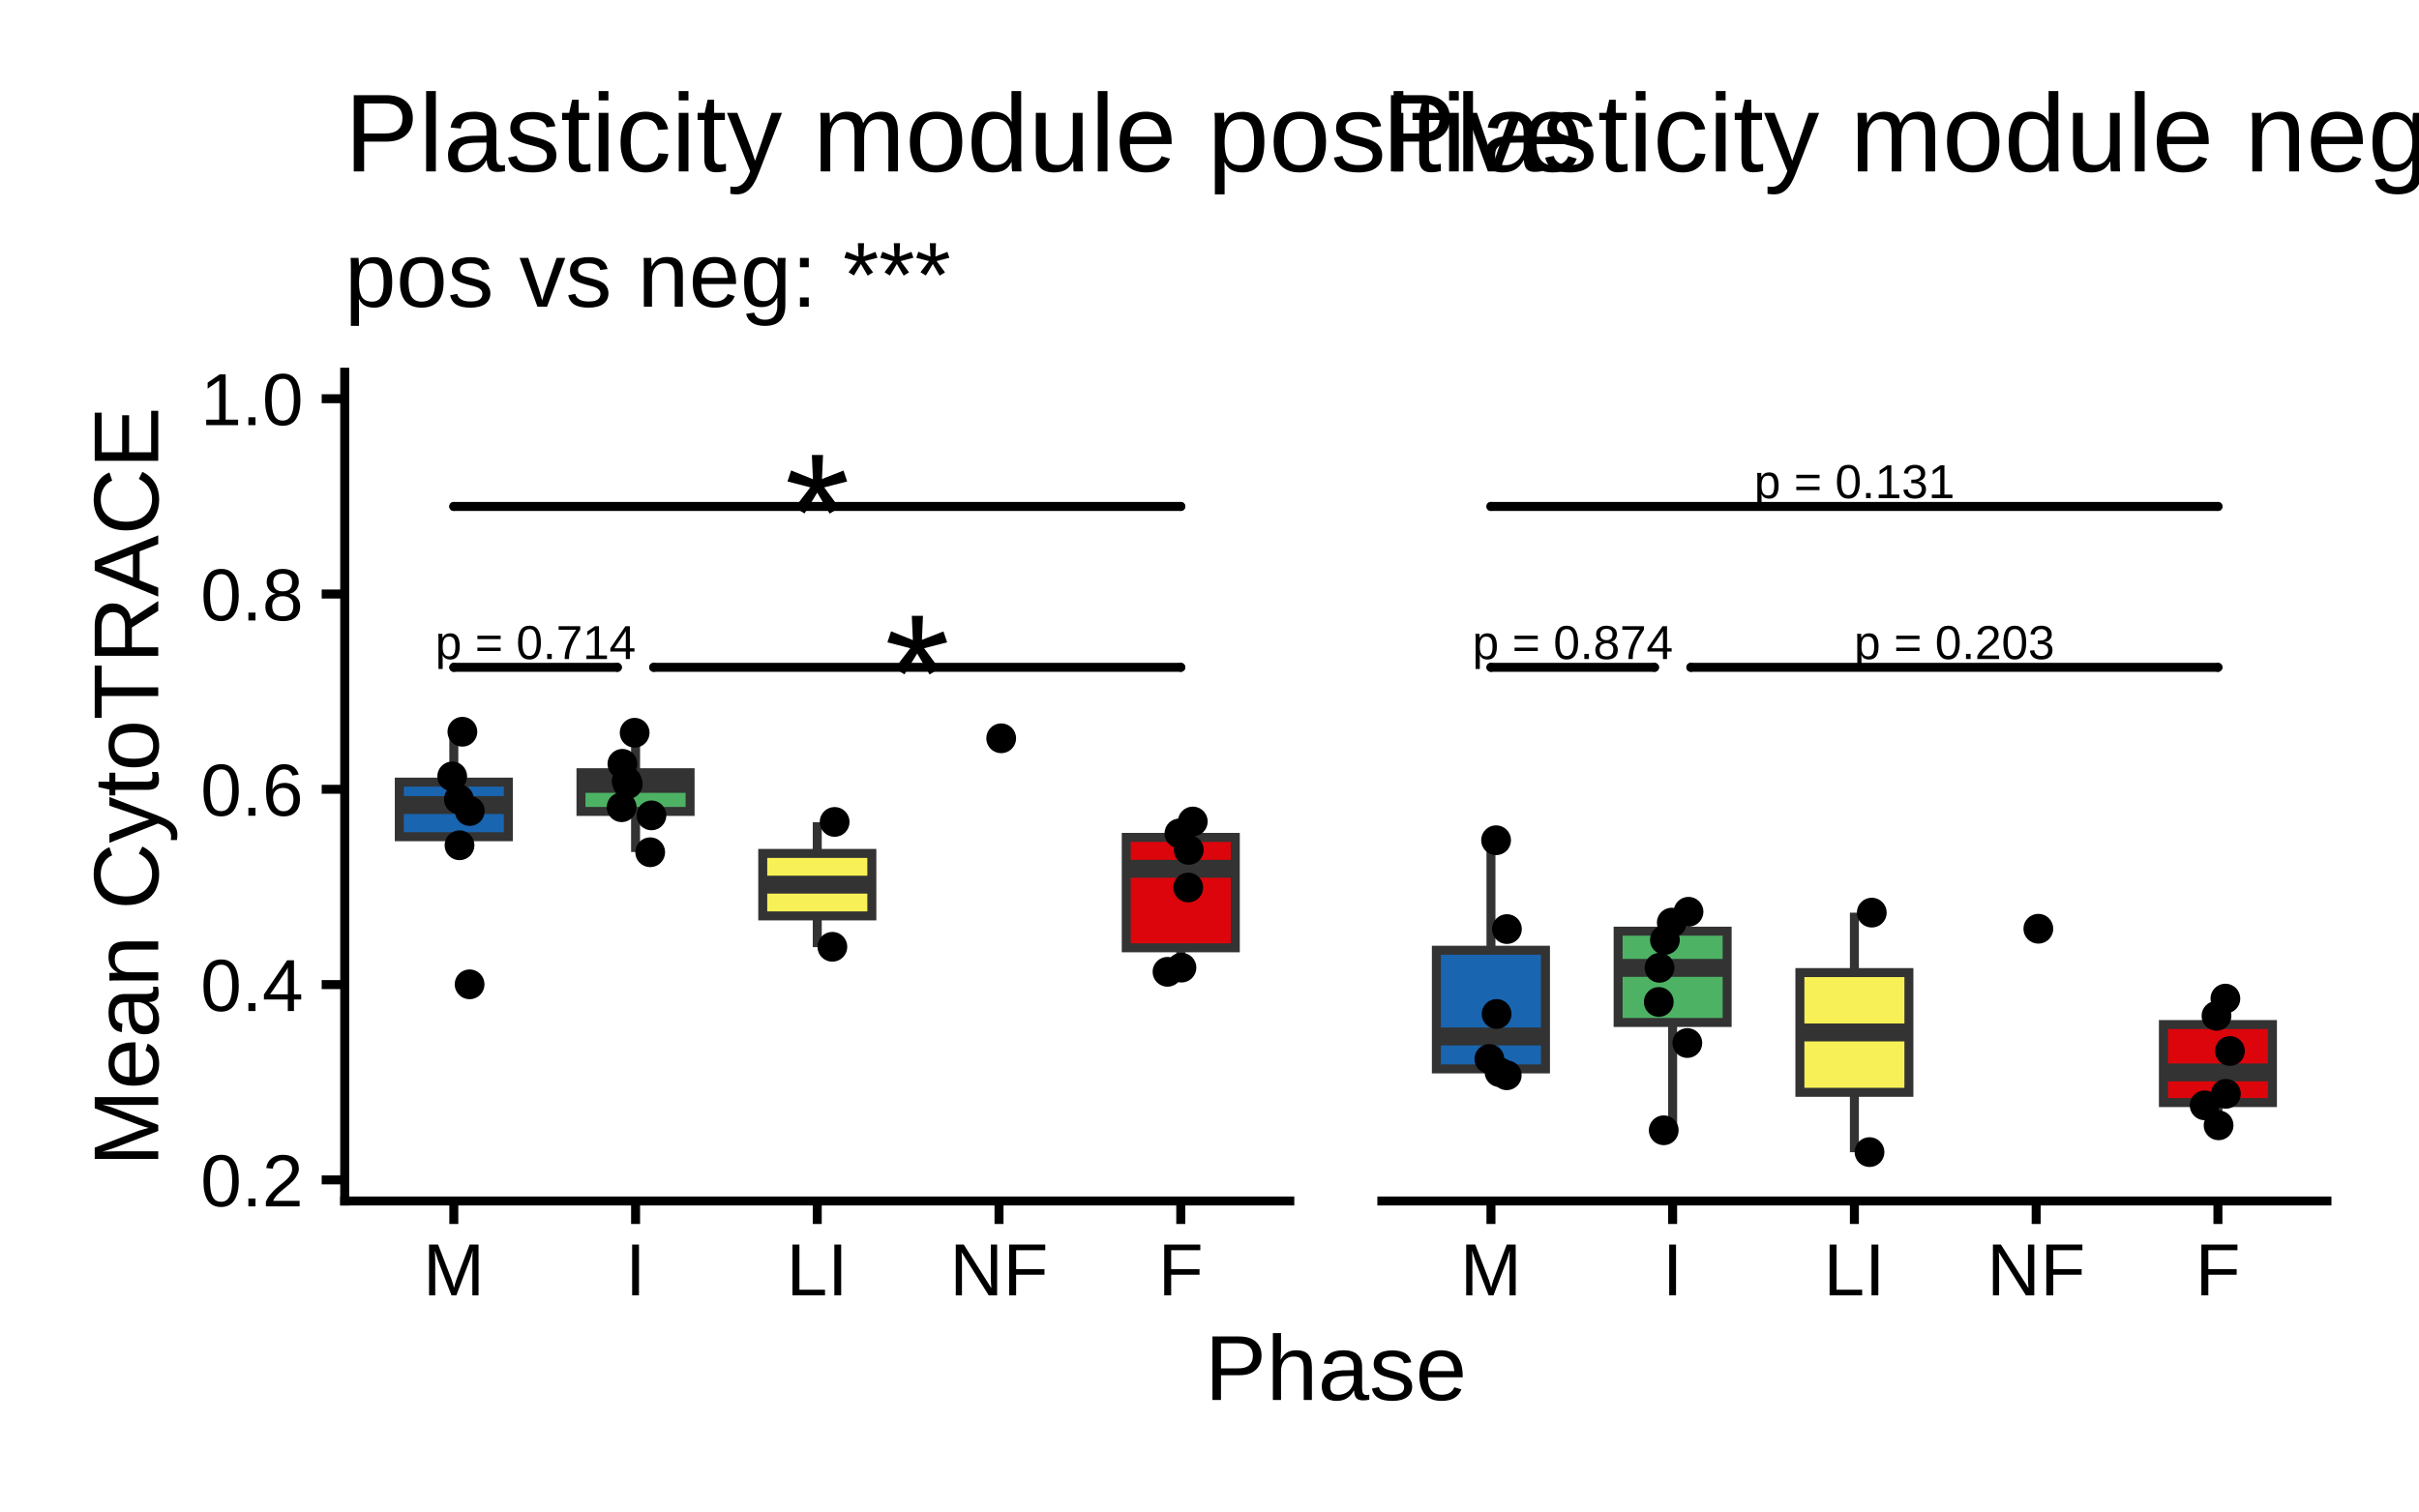
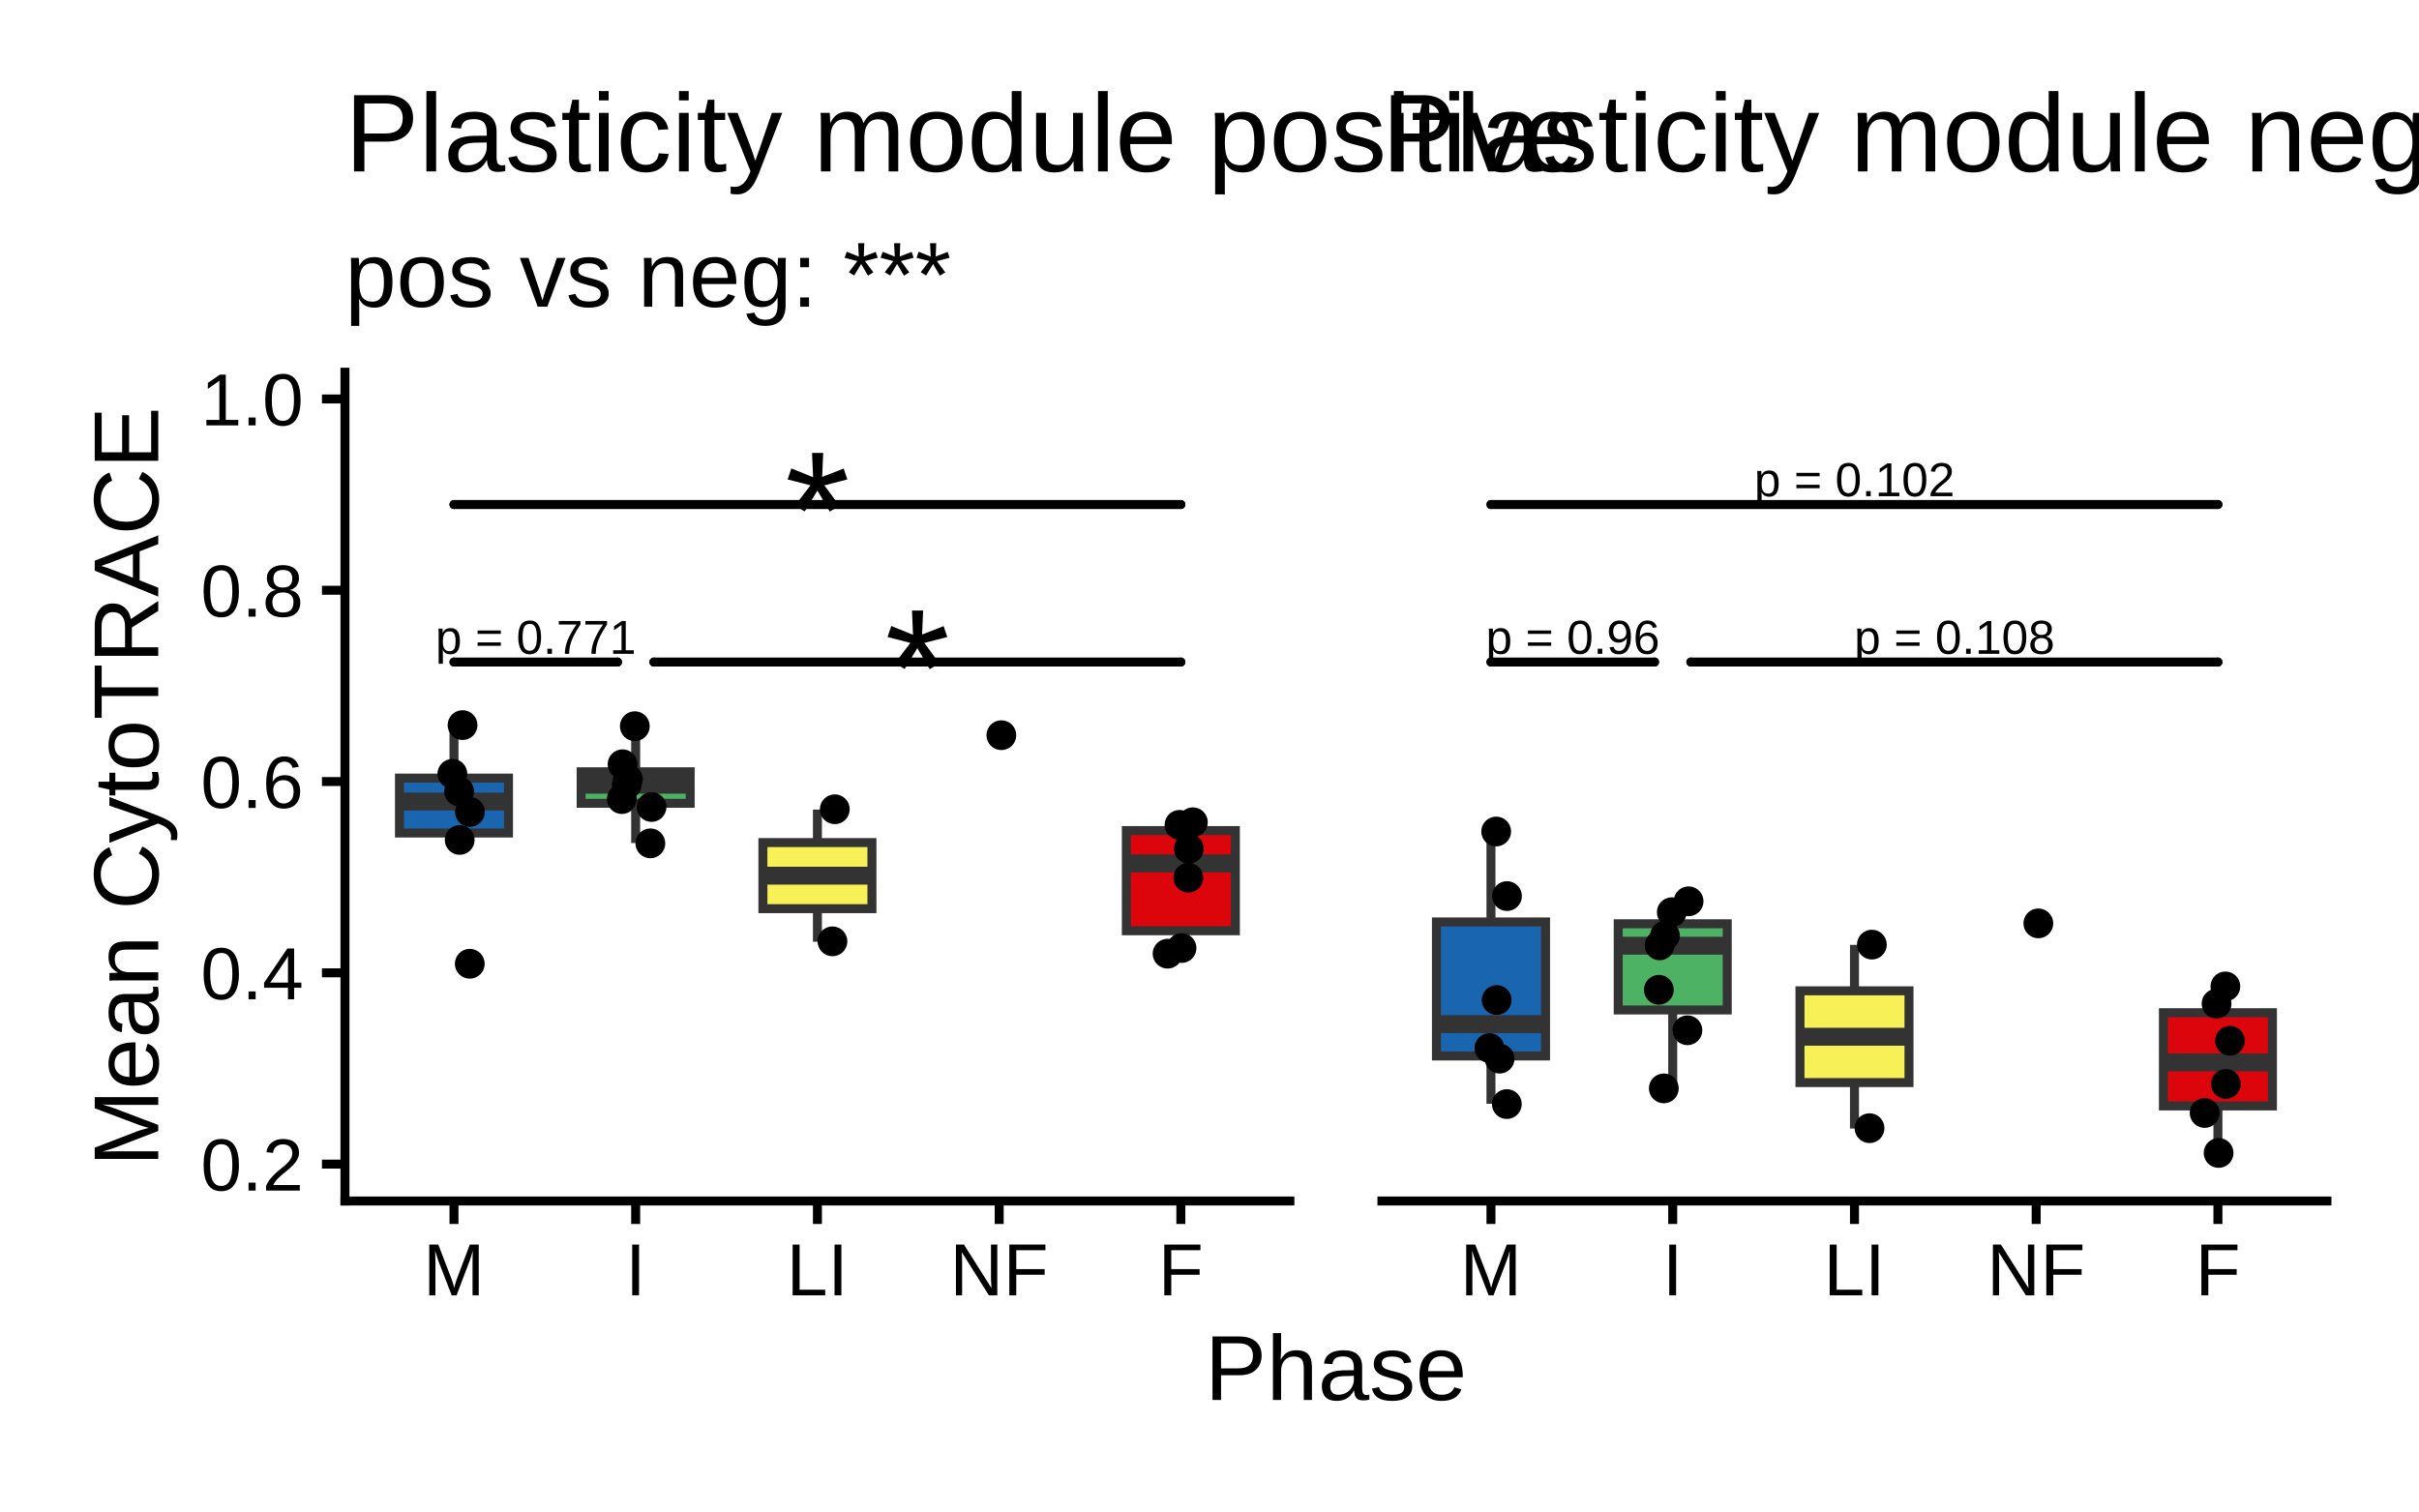
- <svg xmlns="http://www.w3.org/2000/svg" width="288.00pt" height="180.00pt" viewBox="0 0 288.00 180.00">
-   <g class="svglite">
-     <defs>
-       <style type="text/css">
+ <svg xmlns="http://www.w3.org/2000/svg" class="svglite" width="288.00pt" height="180.00pt" viewBox="0 0 288.00 180.00">
+   <defs>
+     <style type="text/css">
    .svglite line, .svglite polyline, .svglite polygon, .svglite path, .svglite rect, .svglite circle {
      fill: none;
      stroke: #000000;
      stroke-linecap: round;
      stroke-linejoin: round;
      stroke-miterlimit: 10.00;
    }
    .svglite text {
      white-space: pre;
    }
-     .svglite g.glyphgroup path {
-       fill: inherit;
-       stroke: none;
-     }
  </style>
-     </defs>
-     <rect width="100%" height="100%" style="stroke: none; fill: #FFFFFF;" />
-     <defs>
-       <clipPath id="cpMC4wMHwyODguMDB8MC4wMHwxODAuMDA=">
-         <rect x="0.00" y="0.00" width="288.00" height="180.00" />
-       </clipPath>
-     </defs>
-     <g clip-path="url(#cpMC4wMHwyODguMDB8MC4wMHwxODAuMDA=)">
-       <rect x="0" y="0" width="288.00" height="180.00" style="stroke-width: 1.07; stroke: #FFFFFF; fill: #FFFFFF;" />
-     </g>
-     <defs>
-       <clipPath id="cpNDEuMDR8Mjc3LjA0fDQ0LjMzfDE0My4wMg==">
-         <rect x="41.04" y="44.33" width="236.00" height="98.69" />
-       </clipPath>
-     </defs>
-     <g clip-path="url(#cpNDEuMDR8Mjc3LjA0fDQ0LjMzfDE0My4wMg==)">
- </g>
-     <g clip-path="url(#cpMC4wMHwyODguMDB8MC4wMHwxODAuMDA=)">
- </g>
-     <defs>
-       <clipPath id="cpNS40OHwxNTkuMDR8NS40OHwxNzQuNTI=">
-         <rect x="5.48" y="5.48" width="153.56" height="169.04" />
-       </clipPath>
-     </defs>
-     <g clip-path="url(#cpNS40OHwxNTkuMDR8NS40OHwxNzQuNTI=)">
-       <rect x="5.48" y="5.48" width="153.56" height="169.04" style="stroke-width: 1.07; stroke: #FFFFFF; fill: #FFFFFF;" />
-     </g>
-     <g clip-path="url(#cpMC4wMHwyODguMDB8MC4wMHwxODAuMDA=)">
- </g>
-     <defs>
-       <clipPath id="cpMTU5LjA0fDI4Mi41Mnw1LjQ4fDE3NC41Mg==">
-         <rect x="159.04" y="5.48" width="123.48" height="169.04" />
-       </clipPath>
-     </defs>
-     <g clip-path="url(#cpMTU5LjA0fDI4Mi41Mnw1LjQ4fDE3NC41Mg==)">
-       <rect x="159.04" y="5.48" width="123.48" height="169.04" style="stroke-width: 1.07; stroke: #FFFFFF; fill: #FFFFFF;" />
-     </g>
-     <g clip-path="url(#cpMC4wMHwyODguMDB8MC4wMHwxODAuMDA=)">
- </g>
-     <defs>
-       <clipPath id="cpNDEuMDR8MTUzLjU2fDQ0LjMzfDE0My4wMg==">
-         <rect x="41.04" y="44.33" width="112.52" height="98.69" />
-       </clipPath>
-     </defs>
-     <g clip-path="url(#cpNDEuMDR8MTUzLjU2fDQ0LjMzfDE0My4wMg==)">
-       <rect x="41.04" y="44.33" width="112.52" height="98.69" style="stroke-width: 1.07; stroke: none; fill: #FFFFFF;" />
-       <line x1="54.03" y1="93.14" x2="54.03" y2="87.13" style="stroke-width: 1.07; stroke: #333333; stroke-linecap: butt;" />
-       <line x1="54.03" y1="99.64" x2="54.03" y2="100.67" style="stroke-width: 1.07; stroke: #333333; stroke-linecap: butt;" />
-       <polygon points="47.54,93.14 47.54,99.64 60.52,99.64 60.52,93.14 47.54,93.14 " style="stroke-width: 1.07; stroke: #333333; stroke-linecap: butt; stroke-linejoin: miter; fill: #1965B0;" />
-       <line x1="47.54" y1="95.87" x2="60.52" y2="95.87" style="stroke-width: 2.13; stroke: #333333; stroke-linecap: butt; stroke-linejoin: miter;" />
-       <line x1="75.67" y1="92.02" x2="75.67" y2="87.25" style="stroke-width: 1.07; stroke: #333333; stroke-linecap: butt;" />
-       <line x1="75.67" y1="96.63" x2="75.67" y2="101.46" style="stroke-width: 1.07; stroke: #333333; stroke-linecap: butt;" />
-       <polygon points="69.17,92.02 69.17,96.63 82.16,96.63 82.16,92.02 69.17,92.02 " style="stroke-width: 1.07; stroke: #333333; stroke-linecap: butt; stroke-linejoin: miter; fill: #4EB265;" />
-       <line x1="69.17" y1="93.35" x2="82.16" y2="93.35" style="stroke-width: 2.13; stroke: #333333; stroke-linecap: butt; stroke-linejoin: miter;" />
-       <line x1="97.30" y1="101.63" x2="97.30" y2="97.91" style="stroke-width: 1.07; stroke: #333333; stroke-linecap: butt;" />
-       <line x1="97.30" y1="109.07" x2="97.30" y2="112.79" style="stroke-width: 1.07; stroke: #333333; stroke-linecap: butt;" />
-       <polygon points="90.81,101.63 90.81,109.07 103.80,109.07 103.80,101.63 90.81,101.63 " style="stroke-width: 1.07; stroke: #333333; stroke-linecap: butt; stroke-linejoin: miter; fill: #F7F056;" />
-       <line x1="90.81" y1="105.35" x2="103.80" y2="105.35" style="stroke-width: 2.13; stroke: #333333; stroke-linecap: butt; stroke-linejoin: miter;" />
-       <line x1="140.58" y1="99.72" x2="140.58" y2="97.83" style="stroke-width: 1.07; stroke: #333333; stroke-linecap: butt;" />
-       <line x1="140.58" y1="112.87" x2="140.58" y2="115.75" style="stroke-width: 1.07; stroke: #333333; stroke-linecap: butt;" />
-       <polygon points="134.09,99.72 134.09,112.87 147.07,112.87 147.07,99.72 134.09,99.72 " style="stroke-width: 1.07; stroke: #333333; stroke-linecap: butt; stroke-linejoin: miter; fill: #DC050C;" />
-       <line x1="134.09" y1="103.46" x2="147.07" y2="103.46" style="stroke-width: 2.13; stroke: #333333; stroke-linecap: butt; stroke-linejoin: miter;" />
-       <circle cx="99.10" cy="112.75" r="1.42" style="stroke-width: 0.71; fill: #000000;" />
-       <circle cx="77.56" cy="97.10" r="1.42" style="stroke-width: 0.71; fill: #000000;" />
-       <circle cx="74.74" cy="93.37" r="1.42" style="stroke-width: 0.71; fill: #000000;" />
-       <circle cx="142.01" cy="97.83" r="1.42" style="stroke-width: 0.71; fill: #000000;" />
-       <circle cx="54.64" cy="95.19" r="1.42" style="stroke-width: 0.71; fill: #000000;" />
-       <circle cx="140.66" cy="115.23" r="1.42" style="stroke-width: 0.71; fill: #000000;" />
-       <circle cx="55.05" cy="87.14" r="1.42" style="stroke-width: 0.71; fill: #000000;" />
-       <circle cx="139.00" cy="115.73" r="1.42" style="stroke-width: 0.71; fill: #000000;" />
-       <circle cx="54.71" cy="100.66" r="1.42" style="stroke-width: 0.71; fill: #000000;" />
-       <circle cx="141.47" cy="105.69" r="1.42" style="stroke-width: 0.71; fill: #000000;" />
-       <circle cx="53.84" cy="92.46" r="1.42" style="stroke-width: 0.71; fill: #000000;" />
-       <circle cx="141.53" cy="101.21" r="1.42" style="stroke-width: 0.71; fill: #000000;" />
-       <circle cx="55.91" cy="117.22" r="1.42" style="stroke-width: 0.71; fill: #000000;" />
-       <circle cx="74.61" cy="93.03" r="1.42" style="stroke-width: 0.71; fill: #000000;" />
-       <circle cx="140.42" cy="99.25" r="1.42" style="stroke-width: 0.71; fill: #000000;" />
-       <circle cx="55.93" cy="96.58" r="1.42" style="stroke-width: 0.71; fill: #000000;" />
-       <circle cx="99.37" cy="97.88" r="1.42" style="stroke-width: 0.71; fill: #000000;" />
-       <circle cx="74.01" cy="96.13" r="1.42" style="stroke-width: 0.71; fill: #000000;" />
-       <circle cx="75.56" cy="87.26" r="1.42" style="stroke-width: 0.71; fill: #000000;" />
-       <circle cx="119.20" cy="87.92" r="1.42" style="stroke-width: 0.71; fill: #000000;" />
-       <circle cx="77.41" cy="101.49" r="1.42" style="stroke-width: 0.71; fill: #000000;" />
-       <circle cx="74.10" cy="90.96" r="1.42" style="stroke-width: 0.71; fill: #000000;" />
-       <text x="63.76" y="78.48" text-anchor="middle" style="font-size: 5.69px; font-family: &quot;Arial&quot;;" textLength="23.84px" lengthAdjust="spacingAndGlyphs">p = 0.714</text>
-       <line x1="54.03" y1="79.47" x2="54.03" y2="79.47" style="stroke-width: 1.07;" />
-       <line x1="54.03" y1="79.47" x2="73.50" y2="79.47" style="stroke-width: 1.07;" />
-       <line x1="73.50" y1="79.47" x2="73.50" y2="79.47" style="stroke-width: 1.07;" />
-       <text x="109.20" y="87.04" text-anchor="middle" style="font-size: 19.92px; font-family: &quot;Arial&quot;;" textLength="7.75px" lengthAdjust="spacingAndGlyphs">*</text>
-       <line x1="77.83" y1="79.47" x2="77.83" y2="79.47" style="stroke-width: 1.07;" />
-       <line x1="77.83" y1="79.47" x2="140.58" y2="79.47" style="stroke-width: 1.07;" />
-       <line x1="140.58" y1="79.47" x2="140.58" y2="79.47" style="stroke-width: 1.07;" />
-       <text x="97.30" y="67.88" text-anchor="middle" style="font-size: 19.92px; font-family: &quot;Arial&quot;;" textLength="7.75px" lengthAdjust="spacingAndGlyphs">*</text>
-       <line x1="54.03" y1="60.31" x2="54.03" y2="60.31" style="stroke-width: 1.07;" />
-       <line x1="54.03" y1="60.31" x2="140.58" y2="60.31" style="stroke-width: 1.07;" />
-       <line x1="140.58" y1="60.31" x2="140.58" y2="60.31" style="stroke-width: 1.07;" />
-     </g>
-     <g clip-path="url(#cpMC4wMHwyODguMDB8MC4wMHwxODAuMDA=)">
-       <polyline points="41.04,143.02 41.04,44.33 " style="stroke-width: 1.07; stroke-linecap: square;" />
-       <text x="36.11" y="143.66" text-anchor="end" style="font-size: 8.80px; font-family: &quot;Arial&quot;;" textLength="12.22px" lengthAdjust="spacingAndGlyphs">0.2</text>
-       <text x="36.11" y="120.40" text-anchor="end" style="font-size: 8.80px; font-family: &quot;Arial&quot;;" textLength="12.22px" lengthAdjust="spacingAndGlyphs">0.4</text>
-       <text x="36.11" y="97.14" text-anchor="end" style="font-size: 8.80px; font-family: &quot;Arial&quot;;" textLength="12.22px" lengthAdjust="spacingAndGlyphs">0.6</text>
-       <text x="36.11" y="73.89" text-anchor="end" style="font-size: 8.80px; font-family: &quot;Arial&quot;;" textLength="12.22px" lengthAdjust="spacingAndGlyphs">0.8</text>
-       <text x="36.11" y="50.63" text-anchor="end" style="font-size: 8.80px; font-family: &quot;Arial&quot;;" textLength="12.22px" lengthAdjust="spacingAndGlyphs">1.0</text>
-       <polyline points="38.30,140.51 41.04,140.51 " style="stroke-width: 1.07; stroke-linecap: butt;" />
-       <polyline points="38.30,117.25 41.04,117.25 " style="stroke-width: 1.07; stroke-linecap: butt;" />
-       <polyline points="38.30,93.99 41.04,93.99 " style="stroke-width: 1.07; stroke-linecap: butt;" />
-       <polyline points="38.30,70.74 41.04,70.74 " style="stroke-width: 1.07; stroke-linecap: butt;" />
-       <polyline points="38.30,47.48 41.04,47.48 " style="stroke-width: 1.07; stroke-linecap: butt;" />
-       <polyline points="41.04,143.02 153.56,143.02 " style="stroke-width: 1.07; stroke-linecap: square;" />
-       <polyline points="54.03,145.76 54.03,143.02 " style="stroke-width: 1.07; stroke-linecap: butt;" />
-       <polyline points="75.67,145.76 75.67,143.02 " style="stroke-width: 1.07; stroke-linecap: butt;" />
-       <polyline points="97.30,145.76 97.30,143.02 " style="stroke-width: 1.07; stroke-linecap: butt;" />
-       <polyline points="118.94,145.76 118.94,143.02 " style="stroke-width: 1.07; stroke-linecap: butt;" />
-       <polyline points="140.58,145.76 140.58,143.02 " style="stroke-width: 1.07; stroke-linecap: butt;" />
-       <text x="54.03" y="154.26" text-anchor="middle" style="font-size: 8.80px; font-family: &quot;Arial&quot;;" textLength="7.33px" lengthAdjust="spacingAndGlyphs">M</text>
-       <text x="75.67" y="154.26" text-anchor="middle" style="font-size: 8.80px; font-family: &quot;Arial&quot;;" textLength="2.44px" lengthAdjust="spacingAndGlyphs">I</text>
-       <text x="97.30" y="154.26" text-anchor="middle" style="font-size: 8.80px; font-family: &quot;Arial&quot;;" textLength="7.33px" lengthAdjust="spacingAndGlyphs">LI</text>
-       <text x="118.94" y="154.26" text-anchor="middle" style="font-size: 8.80px; font-family: &quot;Arial&quot;;" textLength="11.73px" lengthAdjust="spacingAndGlyphs">NF</text>
-       <text x="140.58" y="154.26" text-anchor="middle" style="font-size: 8.80px; font-family: &quot;Arial&quot;;" textLength="5.38px" lengthAdjust="spacingAndGlyphs">F</text>
-       <text transform="translate(18.84,93.68) rotate(-90)" text-anchor="middle" style="font-size: 11.00px; font-family: &quot;Arial&quot;;" textLength="90.50px" lengthAdjust="spacingAndGlyphs">Mean CytoTRACE</text>
-       <text x="41.04" y="36.53" style="font-size: 11.00px; font-family: &quot;Arial&quot;;" textLength="72.22px" lengthAdjust="spacingAndGlyphs">pos vs neg: ***</text>
-       <text x="41.04" y="20.41" style="font-size: 13.20px; font-family: &quot;Arial&quot;;" textLength="147.28px" lengthAdjust="spacingAndGlyphs">Plasticity module positive</text>
-     </g>
-     <defs>
-       <clipPath id="cpMTY0LjUyfDI3Ny4wNHw0NC4zM3wxNDMuMDI=">
-         <rect x="164.52" y="44.33" width="112.52" height="98.69" />
-       </clipPath>
-     </defs>
-     <g clip-path="url(#cpMTY0LjUyfDI3Ny4wNHw0NC4zM3wxNDMuMDI=)">
-       <rect x="164.52" y="44.33" width="112.52" height="98.69" style="stroke-width: 1.07; stroke: none; fill: #FFFFFF;" />
-       <line x1="177.51" y1="113.16" x2="177.51" y2="100.06" style="stroke-width: 1.07; stroke: #333333; stroke-linecap: butt;" />
-       <line x1="177.51" y1="127.29" x2="177.51" y2="128.04" style="stroke-width: 1.07; stroke: #333333; stroke-linecap: butt;" />
-       <polygon points="171.01,113.16 171.01,127.29 184.00,127.29 184.00,113.16 171.01,113.16 " style="stroke-width: 1.07; stroke: #333333; stroke-linecap: butt; stroke-linejoin: miter; fill: #1965B0;" />
-       <line x1="171.01" y1="123.43" x2="184.00" y2="123.43" style="stroke-width: 2.13; stroke: #333333; stroke-linecap: butt; stroke-linejoin: miter;" />
-       <line x1="199.14" y1="110.89" x2="199.14" y2="108.59" style="stroke-width: 1.07; stroke: #333333; stroke-linecap: butt;" />
-       <line x1="199.14" y1="121.76" x2="199.14" y2="134.61" style="stroke-width: 1.07; stroke: #333333; stroke-linecap: butt;" />
-       <polygon points="192.65,110.89 192.65,121.76 205.63,121.76 205.63,110.89 192.65,110.89 " style="stroke-width: 1.07; stroke: #333333; stroke-linecap: butt; stroke-linejoin: miter; fill: #4EB265;" />
-       <line x1="192.65" y1="115.26" x2="205.63" y2="115.26" style="stroke-width: 2.13; stroke: #333333; stroke-linecap: butt; stroke-linejoin: miter;" />
-       <line x1="220.78" y1="115.82" x2="220.78" y2="108.69" style="stroke-width: 1.07; stroke: #333333; stroke-linecap: butt;" />
-       <line x1="220.78" y1="130.08" x2="220.78" y2="137.21" style="stroke-width: 1.07; stroke: #333333; stroke-linecap: butt;" />
-       <polygon points="214.29,115.82 214.29,130.08 227.27,130.08 227.27,115.82 214.29,115.82 " style="stroke-width: 1.07; stroke: #333333; stroke-linecap: butt; stroke-linejoin: miter; fill: #F7F056;" />
-       <line x1="214.29" y1="122.95" x2="227.27" y2="122.95" style="stroke-width: 2.13; stroke: #333333; stroke-linecap: butt; stroke-linejoin: miter;" />
-       <line x1="264.06" y1="122.01" x2="264.06" y2="118.93" style="stroke-width: 1.07; stroke: #333333; stroke-linecap: butt;" />
-       <line x1="264.06" y1="131.30" x2="264.06" y2="134.02" style="stroke-width: 1.07; stroke: #333333; stroke-linecap: butt;" />
-       <polygon points="257.57,122.01 257.57,131.30 270.55,131.30 270.55,122.01 257.57,122.01 " style="stroke-width: 1.07; stroke: #333333; stroke-linecap: butt; stroke-linejoin: miter; fill: #DC050C;" />
-       <line x1="257.57" y1="127.71" x2="270.55" y2="127.71" style="stroke-width: 2.13; stroke: #333333; stroke-linecap: butt; stroke-linejoin: miter;" />
-       <circle cx="222.58" cy="137.20" r="1.42" style="stroke-width: 0.71; fill: #000000;" />
-       <circle cx="201.03" cy="108.58" r="1.42" style="stroke-width: 0.71; fill: #000000;" />
-       <circle cx="198.22" cy="111.93" r="1.42" style="stroke-width: 0.71; fill: #000000;" />
-       <circle cx="265.49" cy="125.16" r="1.42" style="stroke-width: 0.71; fill: #000000;" />
-       <circle cx="178.12" cy="100.06" r="1.42" style="stroke-width: 0.71; fill: #000000;" />
-       <circle cx="264.14" cy="134.01" r="1.42" style="stroke-width: 0.71; fill: #000000;" />
-       <circle cx="178.53" cy="127.68" r="1.42" style="stroke-width: 0.71; fill: #000000;" />
-       <circle cx="262.48" cy="131.63" r="1.42" style="stroke-width: 0.71; fill: #000000;" />
-       <circle cx="178.18" cy="120.75" r="1.42" style="stroke-width: 0.71; fill: #000000;" />
-       <circle cx="264.95" cy="118.92" r="1.42" style="stroke-width: 0.71; fill: #000000;" />
-       <circle cx="177.32" cy="126.11" r="1.42" style="stroke-width: 0.71; fill: #000000;" />
-       <circle cx="265.01" cy="130.26" r="1.42" style="stroke-width: 0.71; fill: #000000;" />
-       <circle cx="179.39" cy="128.05" r="1.42" style="stroke-width: 0.71; fill: #000000;" />
-       <circle cx="198.08" cy="134.60" r="1.42" style="stroke-width: 0.71; fill: #000000;" />
-       <circle cx="263.89" cy="120.97" r="1.42" style="stroke-width: 0.71; fill: #000000;" />
-       <circle cx="179.41" cy="110.64" r="1.42" style="stroke-width: 0.71; fill: #000000;" />
-       <circle cx="222.85" cy="108.68" r="1.42" style="stroke-width: 0.71; fill: #000000;" />
-       <circle cx="197.49" cy="119.32" r="1.42" style="stroke-width: 0.71; fill: #000000;" />
-       <circle cx="199.04" cy="109.87" r="1.42" style="stroke-width: 0.71; fill: #000000;" />
-       <circle cx="242.68" cy="110.60" r="1.42" style="stroke-width: 0.71; fill: #000000;" />
-       <circle cx="200.89" cy="124.21" r="1.42" style="stroke-width: 0.71; fill: #000000;" />
-       <circle cx="197.58" cy="115.25" r="1.42" style="stroke-width: 0.71; fill: #000000;" />
-       <text x="187.24" y="78.48" text-anchor="middle" style="font-size: 5.69px; font-family: &quot;Arial&quot;;" textLength="23.84px" lengthAdjust="spacingAndGlyphs">p = 0.874</text>
-       <line x1="177.51" y1="79.47" x2="177.51" y2="79.47" style="stroke-width: 1.07;" />
-       <line x1="177.51" y1="79.47" x2="196.98" y2="79.47" style="stroke-width: 1.07;" />
-       <line x1="196.98" y1="79.47" x2="196.98" y2="79.47" style="stroke-width: 1.07;" />
-       <text x="232.68" y="78.48" text-anchor="middle" style="font-size: 5.69px; font-family: &quot;Arial&quot;;" textLength="23.84px" lengthAdjust="spacingAndGlyphs">p = 0.203</text>
-       <line x1="201.31" y1="79.47" x2="201.31" y2="79.47" style="stroke-width: 1.07;" />
-       <line x1="201.31" y1="79.47" x2="264.06" y2="79.47" style="stroke-width: 1.07;" />
-       <line x1="264.06" y1="79.47" x2="264.06" y2="79.47" style="stroke-width: 1.07;" />
-       <text x="220.78" y="59.32" text-anchor="middle" style="font-size: 5.69px; font-family: &quot;Arial&quot;;" textLength="23.84px" lengthAdjust="spacingAndGlyphs">p = 0.131</text>
-       <line x1="177.51" y1="60.31" x2="177.51" y2="60.31" style="stroke-width: 1.07;" />
-       <line x1="177.51" y1="60.31" x2="264.06" y2="60.31" style="stroke-width: 1.07;" />
-       <line x1="264.06" y1="60.31" x2="264.06" y2="60.31" style="stroke-width: 1.07;" />
-     </g>
-     <g clip-path="url(#cpMC4wMHwyODguMDB8MC4wMHwxODAuMDA=)">
-       <polyline points="164.52,143.02 277.04,143.02 " style="stroke-width: 1.07; stroke-linecap: square;" />
-       <polyline points="177.51,145.76 177.51,143.02 " style="stroke-width: 1.07; stroke-linecap: butt;" />
-       <polyline points="199.14,145.76 199.14,143.02 " style="stroke-width: 1.07; stroke-linecap: butt;" />
-       <polyline points="220.78,145.76 220.78,143.02 " style="stroke-width: 1.07; stroke-linecap: butt;" />
-       <polyline points="242.42,145.76 242.42,143.02 " style="stroke-width: 1.07; stroke-linecap: butt;" />
-       <polyline points="264.06,145.76 264.06,143.02 " style="stroke-width: 1.07; stroke-linecap: butt;" />
-       <text x="177.51" y="154.26" text-anchor="middle" style="font-size: 8.80px; font-family: &quot;Arial&quot;;" textLength="7.33px" lengthAdjust="spacingAndGlyphs">M</text>
-       <text x="199.14" y="154.26" text-anchor="middle" style="font-size: 8.80px; font-family: &quot;Arial&quot;;" textLength="2.44px" lengthAdjust="spacingAndGlyphs">I</text>
-       <text x="220.78" y="154.26" text-anchor="middle" style="font-size: 8.80px; font-family: &quot;Arial&quot;;" textLength="7.33px" lengthAdjust="spacingAndGlyphs">LI</text>
-       <text x="242.42" y="154.26" text-anchor="middle" style="font-size: 8.80px; font-family: &quot;Arial&quot;;" textLength="11.73px" lengthAdjust="spacingAndGlyphs">NF</text>
-       <text x="264.06" y="154.26" text-anchor="middle" style="font-size: 8.80px; font-family: &quot;Arial&quot;;" textLength="5.38px" lengthAdjust="spacingAndGlyphs">F</text>
-       <text x="159.04" y="166.72" text-anchor="middle" style="font-size: 11.00px; font-family: &quot;Arial&quot;;" textLength="31.22px" lengthAdjust="spacingAndGlyphs">Phase</text>
-       <text x="164.52" y="20.41" style="font-size: 13.20px; font-family: &quot;Arial&quot;;" textLength="152.41px" lengthAdjust="spacingAndGlyphs">Plasticity module negative</text>
-     </g>
+   </defs>
+   <rect width="100%" height="100%" style="stroke: none; fill: #FFFFFF;" />
+   <defs>
+     <clipPath id="cpMC4wMHwyODguMDB8MC4wMHwxODAuMDA=">
+       <rect x="0.00" y="0.00" width="288.00" height="180.00" />
+     </clipPath>
+   </defs>
+   <g clip-path="url(#cpMC4wMHwyODguMDB8MC4wMHwxODAuMDA=)">
+     <rect x="0" y="0" width="288.00" height="180.00" style="stroke-width: 1.07; stroke: #FFFFFF; fill: #FFFFFF;" />
+   </g>
+   <defs>
+     <clipPath id="cpNDEuMDd8Mjc3LjA0fDQ0LjMzfDE0My4wMg==">
+       <rect x="41.07" y="44.33" width="235.98" height="98.69" />
+     </clipPath>
+   </defs>
+   <g clip-path="url(#cpNDEuMDd8Mjc3LjA0fDQ0LjMzfDE0My4wMg==)">
+ </g>
+   <g clip-path="url(#cpMC4wMHwyODguMDB8MC4wMHwxODAuMDA=)">
+ </g>
+   <defs>
+     <clipPath id="cpNS40OHwxNTkuMDV8NS40OHwxNzQuNTI=">
+       <rect x="5.48" y="5.48" width="153.57" height="169.04" />
+     </clipPath>
+   </defs>
+   <g clip-path="url(#cpNS40OHwxNTkuMDV8NS40OHwxNzQuNTI=)">
+     <rect x="5.48" y="5.48" width="153.57" height="169.04" style="stroke-width: 1.07; stroke: #FFFFFF; fill: #FFFFFF;" />
+   </g>
+   <g clip-path="url(#cpMC4wMHwyODguMDB8MC4wMHwxODAuMDA=)">
+ </g>
+   <defs>
+     <clipPath id="cpMTU5LjA1fDI4Mi41Mnw1LjQ4fDE3NC41Mg==">
+       <rect x="159.05" y="5.48" width="123.47" height="169.04" />
+     </clipPath>
+   </defs>
+   <g clip-path="url(#cpMTU5LjA1fDI4Mi41Mnw1LjQ4fDE3NC41Mg==)">
+     <rect x="159.05" y="5.48" width="123.47" height="169.04" style="stroke-width: 1.07; stroke: #FFFFFF; fill: #FFFFFF;" />
+   </g>
+   <g clip-path="url(#cpMC4wMHwyODguMDB8MC4wMHwxODAuMDA=)">
+ </g>
+   <defs>
+     <clipPath id="cpNDEuMDd8MTUzLjU3fDQ0LjMzfDE0My4wMg==">
+       <rect x="41.07" y="44.33" width="112.51" height="98.69" />
+     </clipPath>
+   </defs>
+   <g clip-path="url(#cpNDEuMDd8MTUzLjU3fDQ0LjMzfDE0My4wMg==)">
+     <rect x="41.07" y="44.33" width="112.51" height="98.69" style="stroke-width: 1.07; stroke: none; fill: #FFFFFF;" />
+     <line x1="54.05" y1="92.66" x2="54.05" y2="86.35" style="stroke-width: 1.07; stroke: #333333; stroke-linecap: butt;" />
+     <line x1="54.05" y1="99.20" x2="54.05" y2="100.04" style="stroke-width: 1.07; stroke: #333333; stroke-linecap: butt;" />
+     <polygon points="47.56,92.66 47.56,99.20 60.54,99.20 60.54,92.66 47.56,92.66 " style="stroke-width: 1.07; stroke: #333333; stroke-linecap: butt; stroke-linejoin: miter; fill: #1965B0;" />
+     <line x1="47.56" y1="95.45" x2="60.54" y2="95.45" style="stroke-width: 2.13; stroke: #333333; stroke-linecap: butt; stroke-linejoin: miter;" />
+     <line x1="75.68" y1="91.91" x2="75.68" y2="86.46" style="stroke-width: 1.07; stroke: #333333; stroke-linecap: butt;" />
+     <line x1="75.68" y1="95.66" x2="75.68" y2="100.39" style="stroke-width: 1.07; stroke: #333333; stroke-linecap: butt;" />
+     <polygon points="69.19,91.91 69.19,95.66 82.17,95.66 82.17,91.91 69.19,91.91 " style="stroke-width: 1.07; stroke: #333333; stroke-linecap: butt; stroke-linejoin: miter; fill: #4EB265;" />
+     <line x1="69.19" y1="93.45" x2="82.17" y2="93.45" style="stroke-width: 2.13; stroke: #333333; stroke-linecap: butt; stroke-linejoin: miter;" />
+     <line x1="97.32" y1="100.34" x2="97.32" y2="96.41" style="stroke-width: 1.07; stroke: #333333; stroke-linecap: butt;" />
+     <line x1="97.32" y1="108.21" x2="97.32" y2="112.15" style="stroke-width: 1.07; stroke: #333333; stroke-linecap: butt;" />
+     <polygon points="90.83,100.34 90.83,108.21 103.81,108.21 103.81,100.34 90.83,100.34 " style="stroke-width: 1.07; stroke: #333333; stroke-linecap: butt; stroke-linejoin: miter; fill: #F7F056;" />
+     <line x1="90.83" y1="104.28" x2="103.81" y2="104.28" style="stroke-width: 2.13; stroke: #333333; stroke-linecap: butt; stroke-linejoin: miter;" />
+     <line x1="140.59" y1="98.91" x2="140.59" y2="97.92" style="stroke-width: 1.07; stroke: #333333; stroke-linecap: butt;" />
+     <line x1="140.59" y1="110.84" x2="140.59" y2="113.60" style="stroke-width: 1.07; stroke: #333333; stroke-linecap: butt;" />
+     <polygon points="134.10,98.91 134.10,110.84 147.08,110.84 147.08,98.91 134.10,98.91 " style="stroke-width: 1.07; stroke: #333333; stroke-linecap: butt; stroke-linejoin: miter; fill: #DC050C;" />
+     <line x1="134.10" y1="102.82" x2="147.08" y2="102.82" style="stroke-width: 2.13; stroke: #333333; stroke-linecap: butt; stroke-linejoin: miter;" />
+     <circle cx="99.11" cy="112.10" r="1.42" style="stroke-width: 0.71; fill: #000000;" />
+     <circle cx="77.57" cy="96.10" r="1.42" style="stroke-width: 0.71; fill: #000000;" />
+     <circle cx="74.76" cy="92.80" r="1.42" style="stroke-width: 0.71; fill: #000000;" />
+     <circle cx="142.02" cy="97.92" r="1.42" style="stroke-width: 0.71; fill: #000000;" />
+     <circle cx="54.66" cy="94.25" r="1.42" style="stroke-width: 0.71; fill: #000000;" />
+     <circle cx="140.67" cy="112.90" r="1.42" style="stroke-width: 0.71; fill: #000000;" />
+     <circle cx="55.07" cy="86.35" r="1.42" style="stroke-width: 0.71; fill: #000000;" />
+     <circle cx="139.01" cy="113.57" r="1.42" style="stroke-width: 0.71; fill: #000000;" />
+     <circle cx="54.73" cy="100.02" r="1.42" style="stroke-width: 0.71; fill: #000000;" />
+     <circle cx="141.48" cy="104.52" r="1.42" style="stroke-width: 0.71; fill: #000000;" />
+     <circle cx="53.86" cy="92.15" r="1.42" style="stroke-width: 0.71; fill: #000000;" />
+     <circle cx="141.54" cy="101.07" r="1.42" style="stroke-width: 0.71; fill: #000000;" />
+     <circle cx="55.93" cy="114.77" r="1.42" style="stroke-width: 0.71; fill: #000000;" />
+     <circle cx="74.62" cy="93.42" r="1.42" style="stroke-width: 0.71; fill: #000000;" />
+     <circle cx="140.43" cy="98.23" r="1.42" style="stroke-width: 0.71; fill: #000000;" />
+     <circle cx="55.95" cy="96.69" r="1.42" style="stroke-width: 0.71; fill: #000000;" />
+     <circle cx="99.39" cy="96.37" r="1.42" style="stroke-width: 0.71; fill: #000000;" />
+     <circle cx="74.03" cy="95.16" r="1.42" style="stroke-width: 0.71; fill: #000000;" />
+     <circle cx="75.58" cy="86.48" r="1.42" style="stroke-width: 0.71; fill: #000000;" />
+     <circle cx="119.22" cy="87.55" r="1.42" style="stroke-width: 0.71; fill: #000000;" />
+     <circle cx="77.43" cy="100.43" r="1.42" style="stroke-width: 0.71; fill: #000000;" />
+     <circle cx="74.12" cy="91.01" r="1.42" style="stroke-width: 0.71; fill: #000000;" />
+     <text x="63.78" y="77.86" text-anchor="middle" style="font-size: 5.69px; font-family: &quot;Arial&quot;;" textLength="23.85px" lengthAdjust="spacingAndGlyphs">p = 0.771</text>
+     <line x1="54.05" y1="78.84" x2="54.05" y2="78.84" style="stroke-width: 1.07;" />
+     <line x1="54.05" y1="78.84" x2="73.52" y2="78.84" style="stroke-width: 1.07;" />
+     <line x1="73.52" y1="78.84" x2="73.52" y2="78.84" style="stroke-width: 1.07;" />
+     <text x="109.22" y="86.41" text-anchor="middle" style="font-size: 19.92px; font-family: &quot;Arial&quot;;" textLength="7.75px" lengthAdjust="spacingAndGlyphs">*</text>
+     <line x1="77.85" y1="78.84" x2="77.85" y2="78.84" style="stroke-width: 1.07;" />
+     <line x1="77.85" y1="78.84" x2="140.59" y2="78.84" style="stroke-width: 1.07;" />
+     <line x1="140.59" y1="78.84" x2="140.59" y2="78.84" style="stroke-width: 1.07;" />
+     <text x="97.32" y="67.64" text-anchor="middle" style="font-size: 19.92px; font-family: &quot;Arial&quot;;" textLength="7.75px" lengthAdjust="spacingAndGlyphs">*</text>
+     <line x1="54.05" y1="60.08" x2="54.05" y2="60.08" style="stroke-width: 1.07;" />
+     <line x1="54.05" y1="60.08" x2="140.59" y2="60.08" style="stroke-width: 1.07;" />
+     <line x1="140.59" y1="60.08" x2="140.59" y2="60.08" style="stroke-width: 1.07;" />
+   </g>
+   <g clip-path="url(#cpMC4wMHwyODguMDB8MC4wMHwxODAuMDA=)">
+     <polyline points="41.07,143.02 41.07,44.33 " style="stroke-width: 1.07; stroke-linecap: square;" />
+     <text x="36.13" y="141.78" text-anchor="end" style="font-size: 8.80px; font-family: &quot;Arial&quot;;" textLength="12.24px" lengthAdjust="spacingAndGlyphs">0.2</text>
+     <text x="36.13" y="119.00" text-anchor="end" style="font-size: 8.80px; font-family: &quot;Arial&quot;;" textLength="12.24px" lengthAdjust="spacingAndGlyphs">0.4</text>
+     <text x="36.13" y="96.22" text-anchor="end" style="font-size: 8.80px; font-family: &quot;Arial&quot;;" textLength="12.24px" lengthAdjust="spacingAndGlyphs">0.6</text>
+     <text x="36.13" y="73.44" text-anchor="end" style="font-size: 8.80px; font-family: &quot;Arial&quot;;" textLength="12.24px" lengthAdjust="spacingAndGlyphs">0.8</text>
+     <text x="36.13" y="50.66" text-anchor="end" style="font-size: 8.80px; font-family: &quot;Arial&quot;;" textLength="12.24px" lengthAdjust="spacingAndGlyphs">1.0</text>
+     <polyline points="38.33,138.63 41.07,138.63 " style="stroke-width: 1.07; stroke-linecap: butt;" />
+     <polyline points="38.33,115.85 41.07,115.85 " style="stroke-width: 1.07; stroke-linecap: butt;" />
+     <polyline points="38.33,93.07 41.07,93.07 " style="stroke-width: 1.07; stroke-linecap: butt;" />
+     <polyline points="38.33,70.29 41.07,70.29 " style="stroke-width: 1.07; stroke-linecap: butt;" />
+     <polyline points="38.33,47.51 41.07,47.51 " style="stroke-width: 1.07; stroke-linecap: butt;" />
+     <polyline points="41.07,143.02 153.57,143.02 " style="stroke-width: 1.07; stroke-linecap: square;" />
+     <polyline points="54.05,145.76 54.05,143.02 " style="stroke-width: 1.07; stroke-linecap: butt;" />
+     <polyline points="75.68,145.76 75.68,143.02 " style="stroke-width: 1.07; stroke-linecap: butt;" />
+     <polyline points="97.32,145.76 97.32,143.02 " style="stroke-width: 1.07; stroke-linecap: butt;" />
+     <polyline points="118.96,145.76 118.96,143.02 " style="stroke-width: 1.07; stroke-linecap: butt;" />
+     <polyline points="140.59,145.76 140.59,143.02 " style="stroke-width: 1.07; stroke-linecap: butt;" />
+     <text x="54.05" y="154.26" text-anchor="middle" style="font-size: 8.80px; font-family: &quot;Arial&quot;;" textLength="7.33px" lengthAdjust="spacingAndGlyphs">M</text>
+     <text x="75.68" y="154.26" text-anchor="middle" style="font-size: 8.80px; font-family: &quot;Arial&quot;;" textLength="2.45px" lengthAdjust="spacingAndGlyphs">I</text>
+     <text x="97.32" y="154.26" text-anchor="middle" style="font-size: 8.80px; font-family: &quot;Arial&quot;;" textLength="7.34px" lengthAdjust="spacingAndGlyphs">LI</text>
+     <text x="118.96" y="154.26" text-anchor="middle" style="font-size: 8.80px; font-family: &quot;Arial&quot;;" textLength="11.72px" lengthAdjust="spacingAndGlyphs">NF</text>
+     <text x="140.59" y="154.26" text-anchor="middle" style="font-size: 8.80px; font-family: &quot;Arial&quot;;" textLength="5.37px" lengthAdjust="spacingAndGlyphs">F</text>
+     <text transform="translate(18.84,93.68) rotate(-90)" text-anchor="middle" style="font-size: 11.00px; font-family: &quot;Arial&quot;;" textLength="90.48px" lengthAdjust="spacingAndGlyphs">Mean CytoTRACE</text>
+     <text x="41.07" y="36.53" style="font-size: 11.00px; font-family: &quot;Arial&quot;;" textLength="72.19px" lengthAdjust="spacingAndGlyphs">pos vs neg: ***</text>
+     <text x="41.07" y="20.41" style="font-size: 13.20px; font-family: &quot;Arial&quot;;" textLength="147.36px" lengthAdjust="spacingAndGlyphs">Plasticity module positive</text>
+   </g>
+   <defs>
+     <clipPath id="cpMTY0LjUzfDI3Ny4wNHw0NC4zM3wxNDMuMDI=">
+       <rect x="164.53" y="44.33" width="112.51" height="98.69" />
+     </clipPath>
+   </defs>
+   <g clip-path="url(#cpMTY0LjUzfDI3Ny4wNHw0NC4zM3wxNDMuMDI=)">
+     <rect x="164.53" y="44.33" width="112.51" height="98.69" style="stroke-width: 1.07; stroke: none; fill: #FFFFFF;" />
+     <line x1="177.51" y1="109.79" x2="177.51" y2="99.01" style="stroke-width: 1.07; stroke: #333333; stroke-linecap: butt;" />
+     <line x1="177.51" y1="125.75" x2="177.51" y2="131.44" style="stroke-width: 1.07; stroke: #333333; stroke-linecap: butt;" />
+     <polygon points="171.02,109.79 171.02,125.75 184.01,125.75 184.01,109.79 171.02,109.79 " style="stroke-width: 1.07; stroke: #333333; stroke-linecap: butt; stroke-linejoin: miter; fill: #1965B0;" />
+     <line x1="171.02" y1="121.96" x2="184.01" y2="121.96" style="stroke-width: 2.13; stroke: #333333; stroke-linecap: butt; stroke-linejoin: miter;" />
+     <line x1="199.15" y1="110.01" x2="199.15" y2="107.36" style="stroke-width: 1.07; stroke: #333333; stroke-linecap: butt;" />
+     <line x1="199.15" y1="120.27" x2="199.15" y2="129.63" style="stroke-width: 1.07; stroke: #333333; stroke-linecap: butt;" />
+     <polygon points="192.66,110.01 192.66,120.27 205.64,120.27 205.64,110.01 192.66,110.01 " style="stroke-width: 1.07; stroke: #333333; stroke-linecap: butt; stroke-linejoin: miter; fill: #4EB265;" />
+     <line x1="192.66" y1="112.62" x2="205.64" y2="112.62" style="stroke-width: 2.13; stroke: #333333; stroke-linecap: butt; stroke-linejoin: miter;" />
+     <line x1="220.79" y1="117.99" x2="220.79" y2="112.52" style="stroke-width: 1.07; stroke: #333333; stroke-linecap: butt;" />
+     <line x1="220.79" y1="128.92" x2="220.79" y2="134.39" style="stroke-width: 1.07; stroke: #333333; stroke-linecap: butt;" />
+     <polygon points="214.30,117.99 214.30,128.92 227.28,128.92 227.28,117.99 214.30,117.99 " style="stroke-width: 1.07; stroke: #333333; stroke-linecap: butt; stroke-linejoin: miter; fill: #F7F056;" />
+     <line x1="214.30" y1="123.46" x2="227.28" y2="123.46" style="stroke-width: 2.13; stroke: #333333; stroke-linecap: butt; stroke-linejoin: miter;" />
+     <line x1="264.06" y1="120.60" x2="264.06" y2="117.50" style="stroke-width: 1.07; stroke: #333333; stroke-linecap: butt;" />
+     <line x1="264.06" y1="131.70" x2="264.06" y2="137.33" style="stroke-width: 1.07; stroke: #333333; stroke-linecap: butt;" />
+     <polygon points="257.57,120.60 257.57,131.70 270.55,131.70 270.55,120.60 257.57,120.60 " style="stroke-width: 1.07; stroke: #333333; stroke-linecap: butt; stroke-linejoin: miter; fill: #DC050C;" />
+     <line x1="257.57" y1="126.52" x2="270.55" y2="126.52" style="stroke-width: 2.13; stroke: #333333; stroke-linecap: butt; stroke-linejoin: miter;" />
+     <circle cx="222.58" cy="134.35" r="1.42" style="stroke-width: 0.71; fill: #000000;" />
+     <circle cx="201.04" cy="107.33" r="1.42" style="stroke-width: 0.71; fill: #000000;" />
+     <circle cx="198.23" cy="111.43" r="1.42" style="stroke-width: 0.71; fill: #000000;" />
+     <circle cx="265.49" cy="123.94" r="1.42" style="stroke-width: 0.71; fill: #000000;" />
+     <circle cx="178.13" cy="99.02" r="1.42" style="stroke-width: 0.71; fill: #000000;" />
+     <circle cx="264.14" cy="137.30" r="1.42" style="stroke-width: 0.71; fill: #000000;" />
+     <circle cx="178.54" cy="126.07" r="1.42" style="stroke-width: 0.71; fill: #000000;" />
+     <circle cx="262.48" cy="132.54" r="1.42" style="stroke-width: 0.71; fill: #000000;" />
+     <circle cx="178.19" cy="119.09" r="1.42" style="stroke-width: 0.71; fill: #000000;" />
+     <circle cx="264.95" cy="117.47" r="1.42" style="stroke-width: 0.71; fill: #000000;" />
+     <circle cx="177.33" cy="124.81" r="1.42" style="stroke-width: 0.71; fill: #000000;" />
+     <circle cx="265.01" cy="129.08" r="1.42" style="stroke-width: 0.71; fill: #000000;" />
+     <circle cx="179.40" cy="131.48" r="1.42" style="stroke-width: 0.71; fill: #000000;" />
+     <circle cx="198.09" cy="129.61" r="1.42" style="stroke-width: 0.71; fill: #000000;" />
+     <circle cx="263.90" cy="119.52" r="1.42" style="stroke-width: 0.71; fill: #000000;" />
+     <circle cx="179.42" cy="106.71" r="1.42" style="stroke-width: 0.71; fill: #000000;" />
+     <circle cx="222.86" cy="112.49" r="1.42" style="stroke-width: 0.71; fill: #000000;" />
+     <circle cx="197.50" cy="117.87" r="1.42" style="stroke-width: 0.71; fill: #000000;" />
+     <circle cx="199.04" cy="108.63" r="1.42" style="stroke-width: 0.71; fill: #000000;" />
+     <circle cx="242.68" cy="109.96" r="1.42" style="stroke-width: 0.71; fill: #000000;" />
+     <circle cx="200.90" cy="122.69" r="1.42" style="stroke-width: 0.71; fill: #000000;" />
+     <circle cx="197.59" cy="112.58" r="1.42" style="stroke-width: 0.71; fill: #000000;" />
+     <text x="187.25" y="77.86" text-anchor="middle" style="font-size: 5.69px; font-family: &quot;Arial&quot;;" textLength="20.69px" lengthAdjust="spacingAndGlyphs">p = 0.96</text>
+     <line x1="177.51" y1="78.84" x2="177.51" y2="78.84" style="stroke-width: 1.07;" />
+     <line x1="177.51" y1="78.84" x2="196.99" y2="78.84" style="stroke-width: 1.07;" />
+     <line x1="196.99" y1="78.84" x2="196.99" y2="78.84" style="stroke-width: 1.07;" />
+     <text x="232.69" y="77.86" text-anchor="middle" style="font-size: 5.69px; font-family: &quot;Arial&quot;;" textLength="23.85px" lengthAdjust="spacingAndGlyphs">p = 0.108</text>
+     <line x1="201.31" y1="78.84" x2="201.31" y2="78.84" style="stroke-width: 1.07;" />
+     <line x1="201.31" y1="78.84" x2="264.06" y2="78.84" style="stroke-width: 1.07;" />
+     <line x1="264.06" y1="78.84" x2="264.06" y2="78.84" style="stroke-width: 1.07;" />
+     <text x="220.79" y="59.09" text-anchor="middle" style="font-size: 5.69px; font-family: &quot;Arial&quot;;" textLength="23.85px" lengthAdjust="spacingAndGlyphs">p = 0.102</text>
+     <line x1="177.51" y1="60.08" x2="177.51" y2="60.08" style="stroke-width: 1.07;" />
+     <line x1="177.51" y1="60.08" x2="264.06" y2="60.08" style="stroke-width: 1.07;" />
+     <line x1="264.06" y1="60.08" x2="264.06" y2="60.08" style="stroke-width: 1.07;" />
+   </g>
+   <g clip-path="url(#cpMC4wMHwyODguMDB8MC4wMHwxODAuMDA=)">
+     <polyline points="164.53,143.02 277.04,143.02 " style="stroke-width: 1.07; stroke-linecap: square;" />
+     <polyline points="177.51,145.76 177.51,143.02 " style="stroke-width: 1.07; stroke-linecap: butt;" />
+     <polyline points="199.15,145.76 199.15,143.02 " style="stroke-width: 1.07; stroke-linecap: butt;" />
+     <polyline points="220.79,145.76 220.79,143.02 " style="stroke-width: 1.07; stroke-linecap: butt;" />
+     <polyline points="242.42,145.76 242.42,143.02 " style="stroke-width: 1.07; stroke-linecap: butt;" />
+     <polyline points="264.06,145.76 264.06,143.02 " style="stroke-width: 1.07; stroke-linecap: butt;" />
+     <text x="177.51" y="154.26" text-anchor="middle" style="font-size: 8.80px; font-family: &quot;Arial&quot;;" textLength="7.33px" lengthAdjust="spacingAndGlyphs">M</text>
+     <text x="199.15" y="154.26" text-anchor="middle" style="font-size: 8.80px; font-family: &quot;Arial&quot;;" textLength="2.45px" lengthAdjust="spacingAndGlyphs">I</text>
+     <text x="220.79" y="154.26" text-anchor="middle" style="font-size: 8.80px; font-family: &quot;Arial&quot;;" textLength="7.34px" lengthAdjust="spacingAndGlyphs">LI</text>
+     <text x="242.42" y="154.26" text-anchor="middle" style="font-size: 8.80px; font-family: &quot;Arial&quot;;" textLength="11.72px" lengthAdjust="spacingAndGlyphs">NF</text>
+     <text x="264.06" y="154.26" text-anchor="middle" style="font-size: 8.80px; font-family: &quot;Arial&quot;;" textLength="5.37px" lengthAdjust="spacingAndGlyphs">F</text>
+     <text x="159.05" y="166.72" text-anchor="middle" style="font-size: 11.00px; font-family: &quot;Arial&quot;;" textLength="31.20px" lengthAdjust="spacingAndGlyphs">Phase</text>
+     <text x="164.53" y="20.41" style="font-size: 13.20px; font-family: &quot;Arial&quot;;" textLength="152.51px" lengthAdjust="spacingAndGlyphs">Plasticity module negative</text>
  </g>
</svg>
